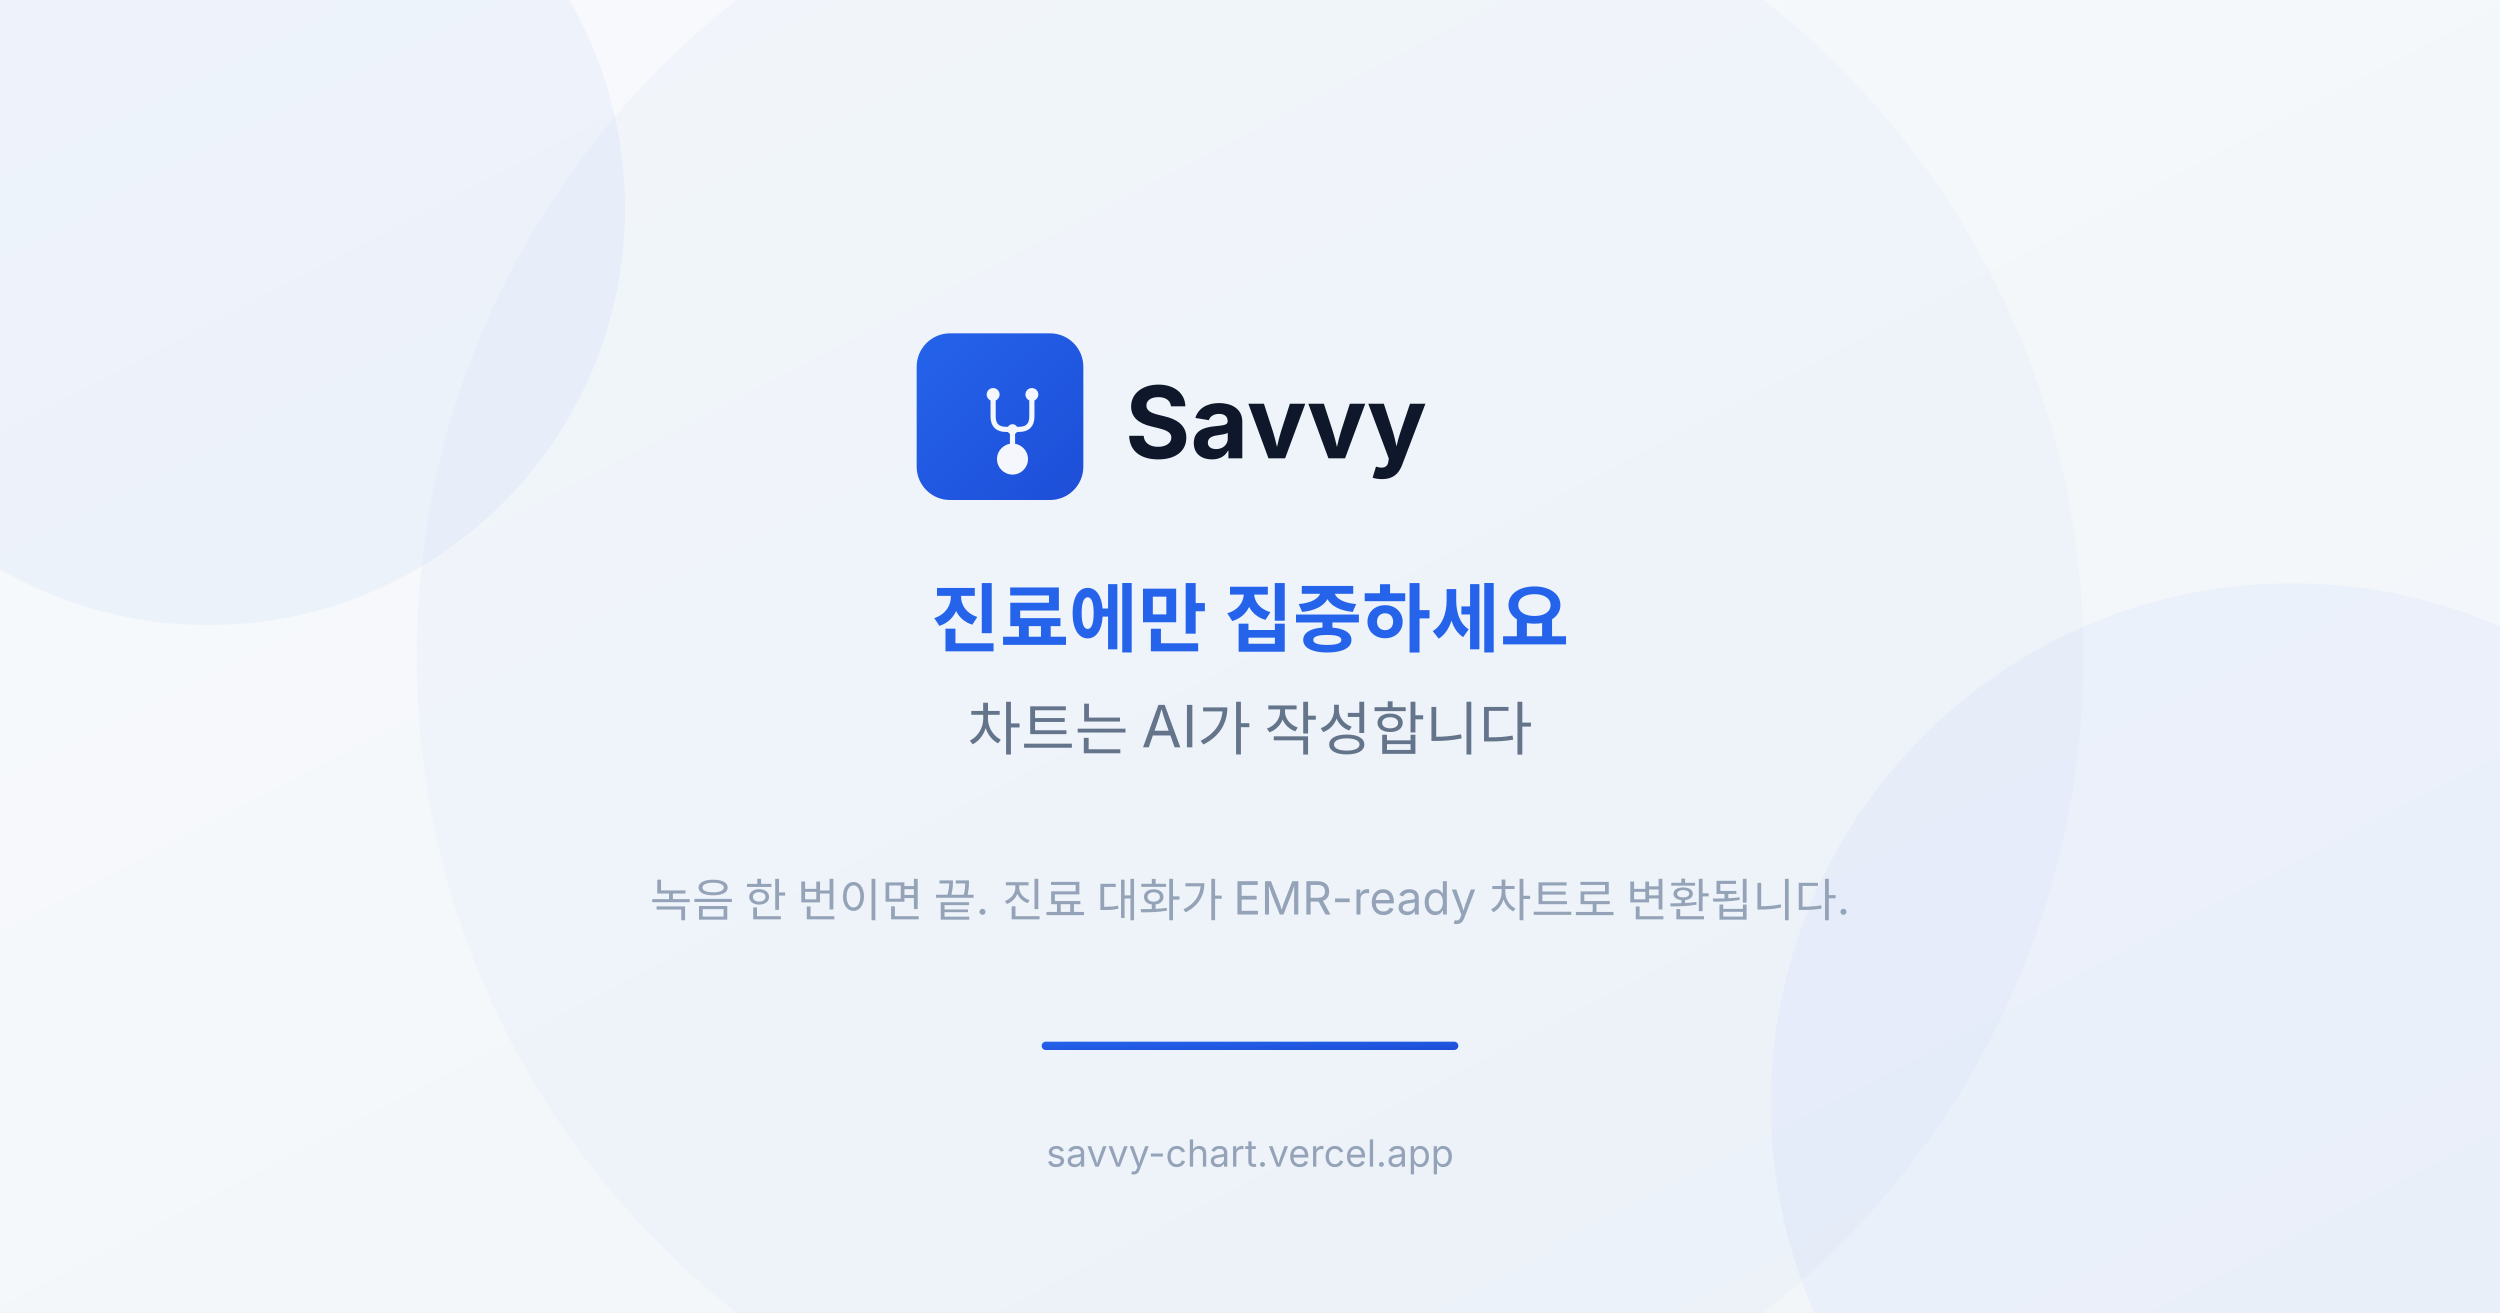
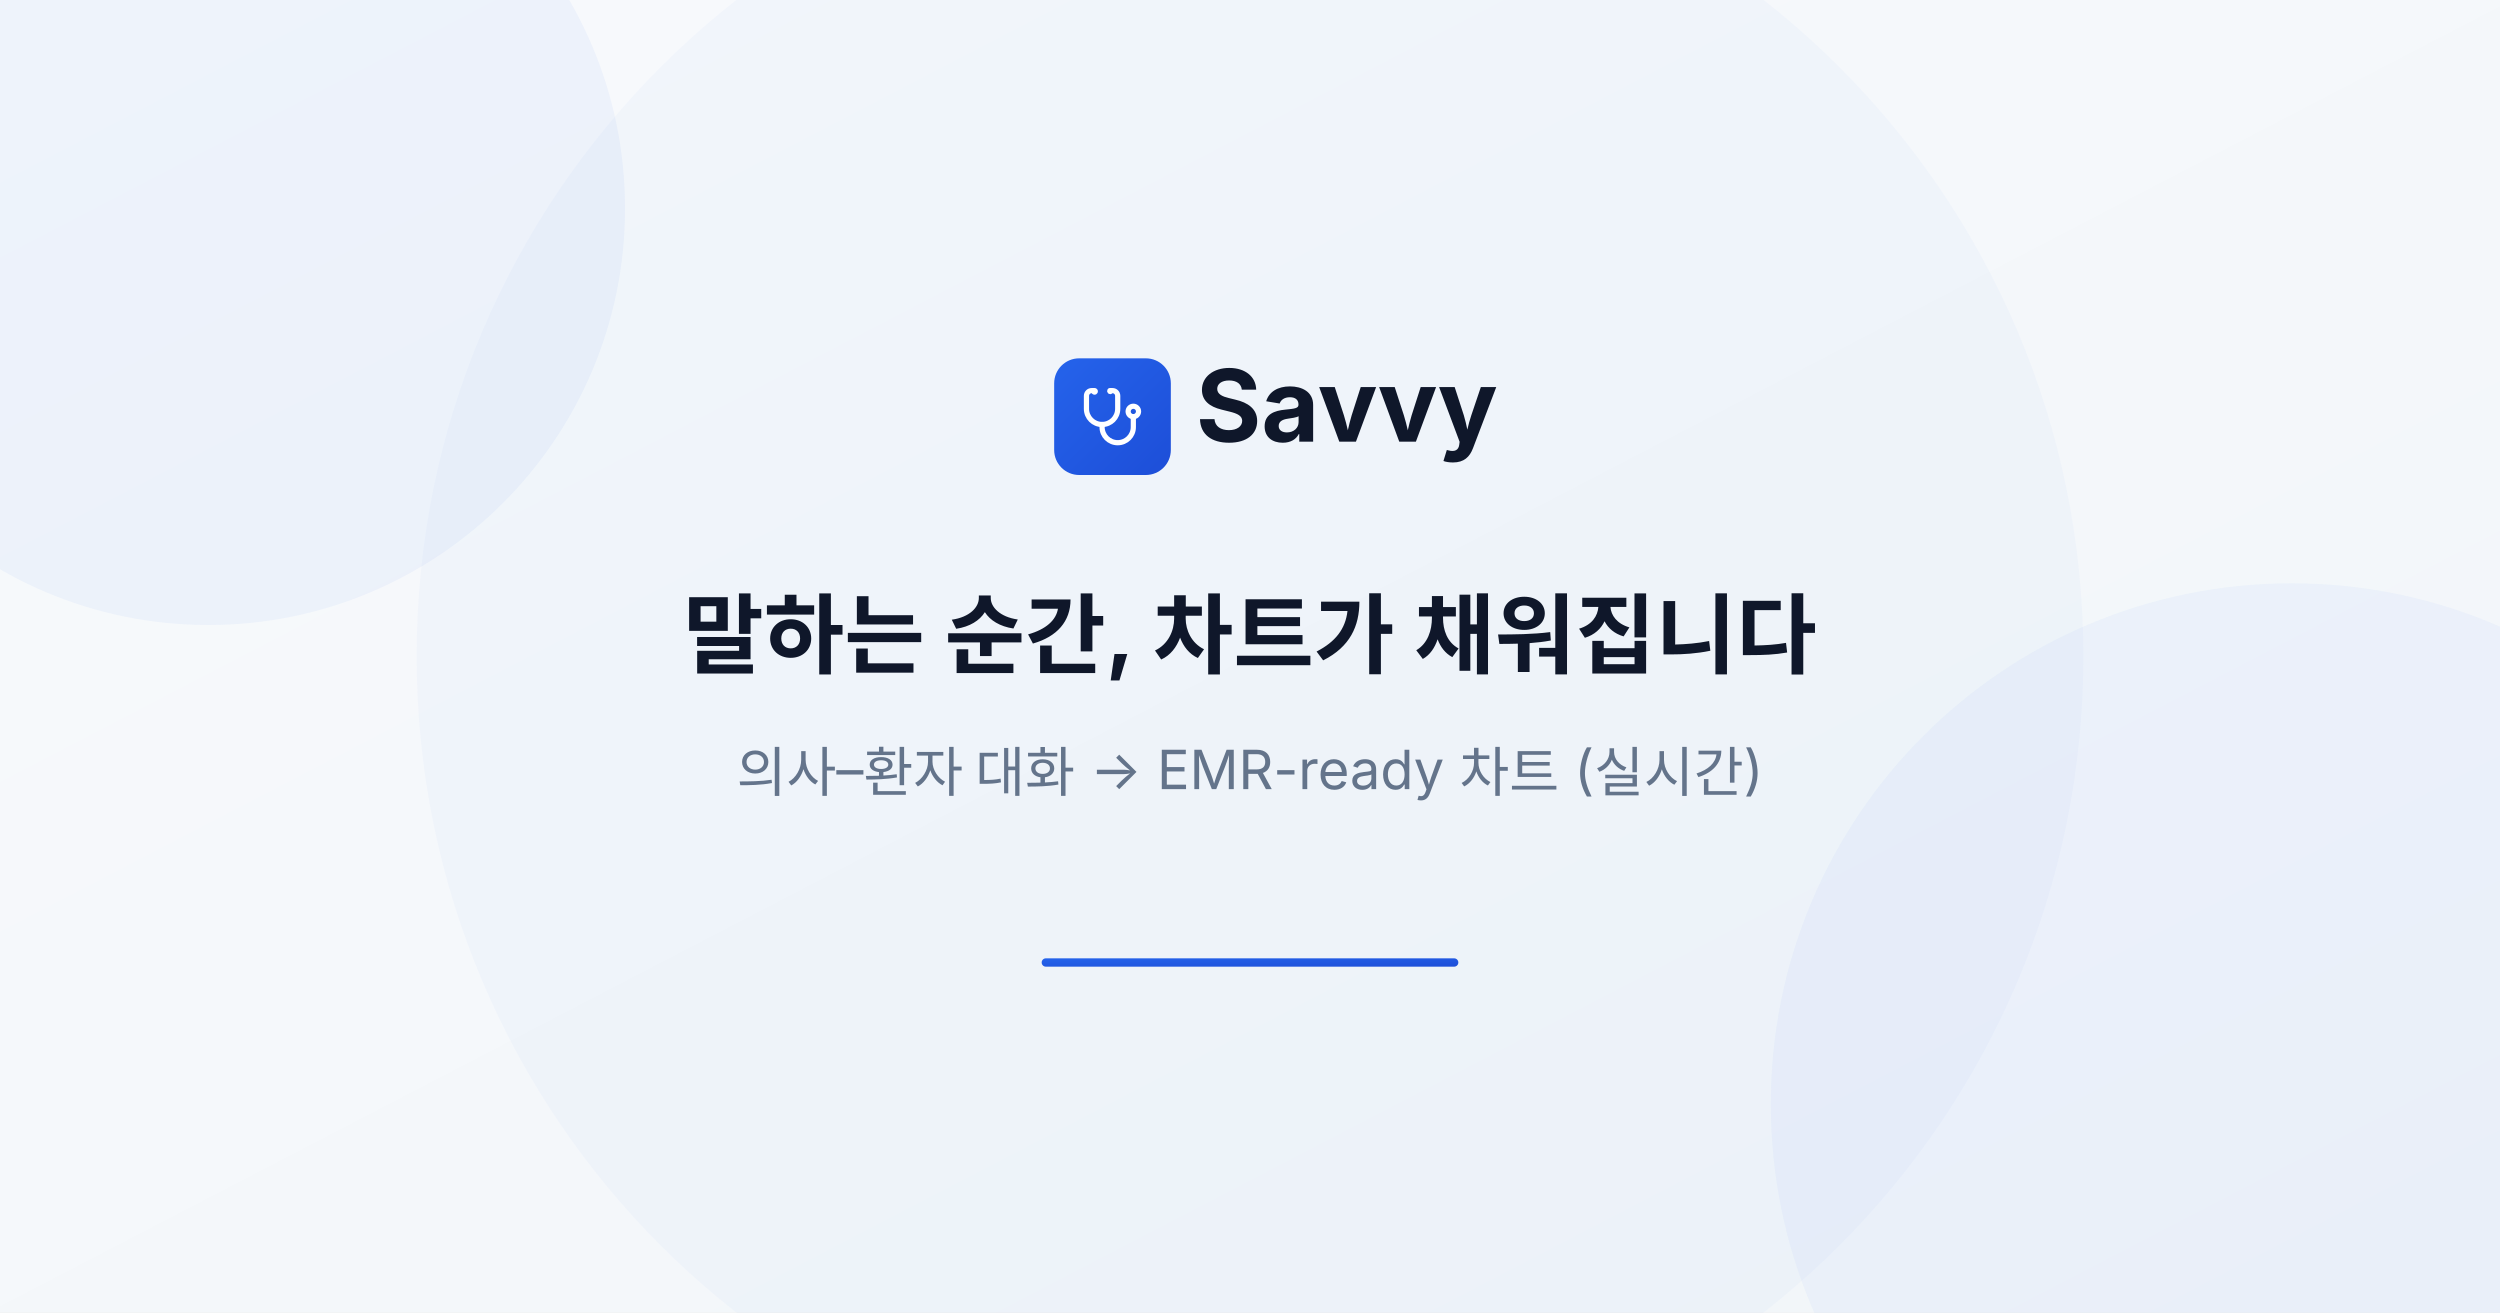
<svg xmlns="http://www.w3.org/2000/svg" width="1200" height="630" viewBox="0 0 1200 630">
  <defs>
    <linearGradient id="bg" x1="0%" y1="0%" x2="100%" y2="100%">
      <stop offset="0%" style="stop-color:#f8fafc" />
      <stop offset="100%" style="stop-color:#f1f5f9" />
    </linearGradient>
    <linearGradient id="blue" x1="0%" y1="0%" x2="100%" y2="100%">
      <stop offset="0%" style="stop-color:#2563eb" />
      <stop offset="100%" style="stop-color:#1d4ed8" />
    </linearGradient>
  </defs>
  <rect width="1200" height="630" fill="url(#bg)" />
  <circle cx="100" cy="100" r="200" fill="#2563eb" opacity="0.05" />
  <circle cx="1100" cy="530" r="250" fill="#3b82f6" opacity="0.05" />
  <circle cx="600" cy="315" r="400" fill="#2563eb" opacity="0.03" />
-   <g transform="translate(440, 160)">
-     <rect width="80" height="80" rx="16" fill="url(#blue)" />
-     <g fill="white" opacity="0.95" transform="translate(15, 12) scale(0.62)">
-       <circle cx="35" cy="28" r="5" />
-       <circle cx="65" cy="28" r="5" />
-       <path d="M35 33 L35 45 Q35 55 45 55 L50 55" stroke="white" stroke-width="4" fill="none" stroke-linecap="round" />
-       <path d="M65 33 L65 45 Q65 55 55 55 L50 55" stroke="white" stroke-width="4" fill="none" stroke-linecap="round" />
-       <circle cx="50" cy="55" r="4" />
-       <path d="M50 59 L50 68" stroke="white" stroke-width="4" fill="none" stroke-linecap="round" />
-       <circle cx="50" cy="78" r="12" fill="white" />
+   <g transform="translate(506, 200)">
+     <rect x="0" y="-28" width="56" height="56" rx="12" fill="url(#blue)" />
+     <g transform="translate(13, -15) scale(1.25)" fill="none" stroke="white" stroke-width="2" stroke-linecap="round" stroke-linejoin="round">
+       <path d="M4.8 2.3A.3.3 0 1 0 5 2H4a2 2 0 0 0-2 2v5a6 6 0 0 0 6 6 6 6 0 0 0 6-6V4a2 2 0 0 0-2-2h-1a.2.2 0 1 0 .3.3" />
+       <path d="M8 15v1a6 6 0 0 0 6 6 6 6 0 0 0 6-6v-4" />
+       <circle cx="20" cy="10" r="2" />
    </g>
+     <text x="68" y="12" font-family="system-ui, -apple-system, sans-serif" font-size="48" font-weight="bold" fill="#0f172a">Savvy</text>
  </g>
-   <text x="540" y="220" font-family="system-ui, -apple-system, sans-serif" font-size="48" font-weight="bold" fill="#0f172a">Savvy</text>
-   <text x="600" y="310" font-family="system-ui, -apple-system, sans-serif" font-size="36" fill="#2563eb" text-anchor="middle" font-weight="600">진료에만 집중하세요</text>
-   <text x="600" y="360" font-family="system-ui, -apple-system, sans-serif" font-size="28" fill="#64748b" text-anchor="middle">차트는 AI가 작성합니다</text>
-   <text x="600" y="440" font-family="system-ui, -apple-system, sans-serif" font-size="22" fill="#94a3b8" text-anchor="middle">녹음 한 번이면 끝. 진료 대화가 EMR-ready 차트로 변환됩니다.</text>
-   <rect x="500" y="500" width="200" height="4" rx="2" fill="url(#blue)" />
-   <text x="600" y="560" font-family="system-ui, -apple-system, sans-serif" font-size="18" fill="#94a3b8" text-anchor="middle">savvy-chart.vercel.app</text>
+   <text x="600" y="320" font-family="system-ui, -apple-system, sans-serif" font-size="42" fill="#0f172a" text-anchor="middle" font-weight="700">말하는 순간, 차트가 채워집니다</text>
+   <text x="600" y="380" font-family="system-ui, -apple-system, sans-serif" font-size="26" fill="#64748b" text-anchor="middle">의사–환자 대화 → EMR-ready 차트 (실시간)</text>
+   <rect x="500" y="460" width="200" height="4" rx="2" fill="url(#blue)" />
</svg>
